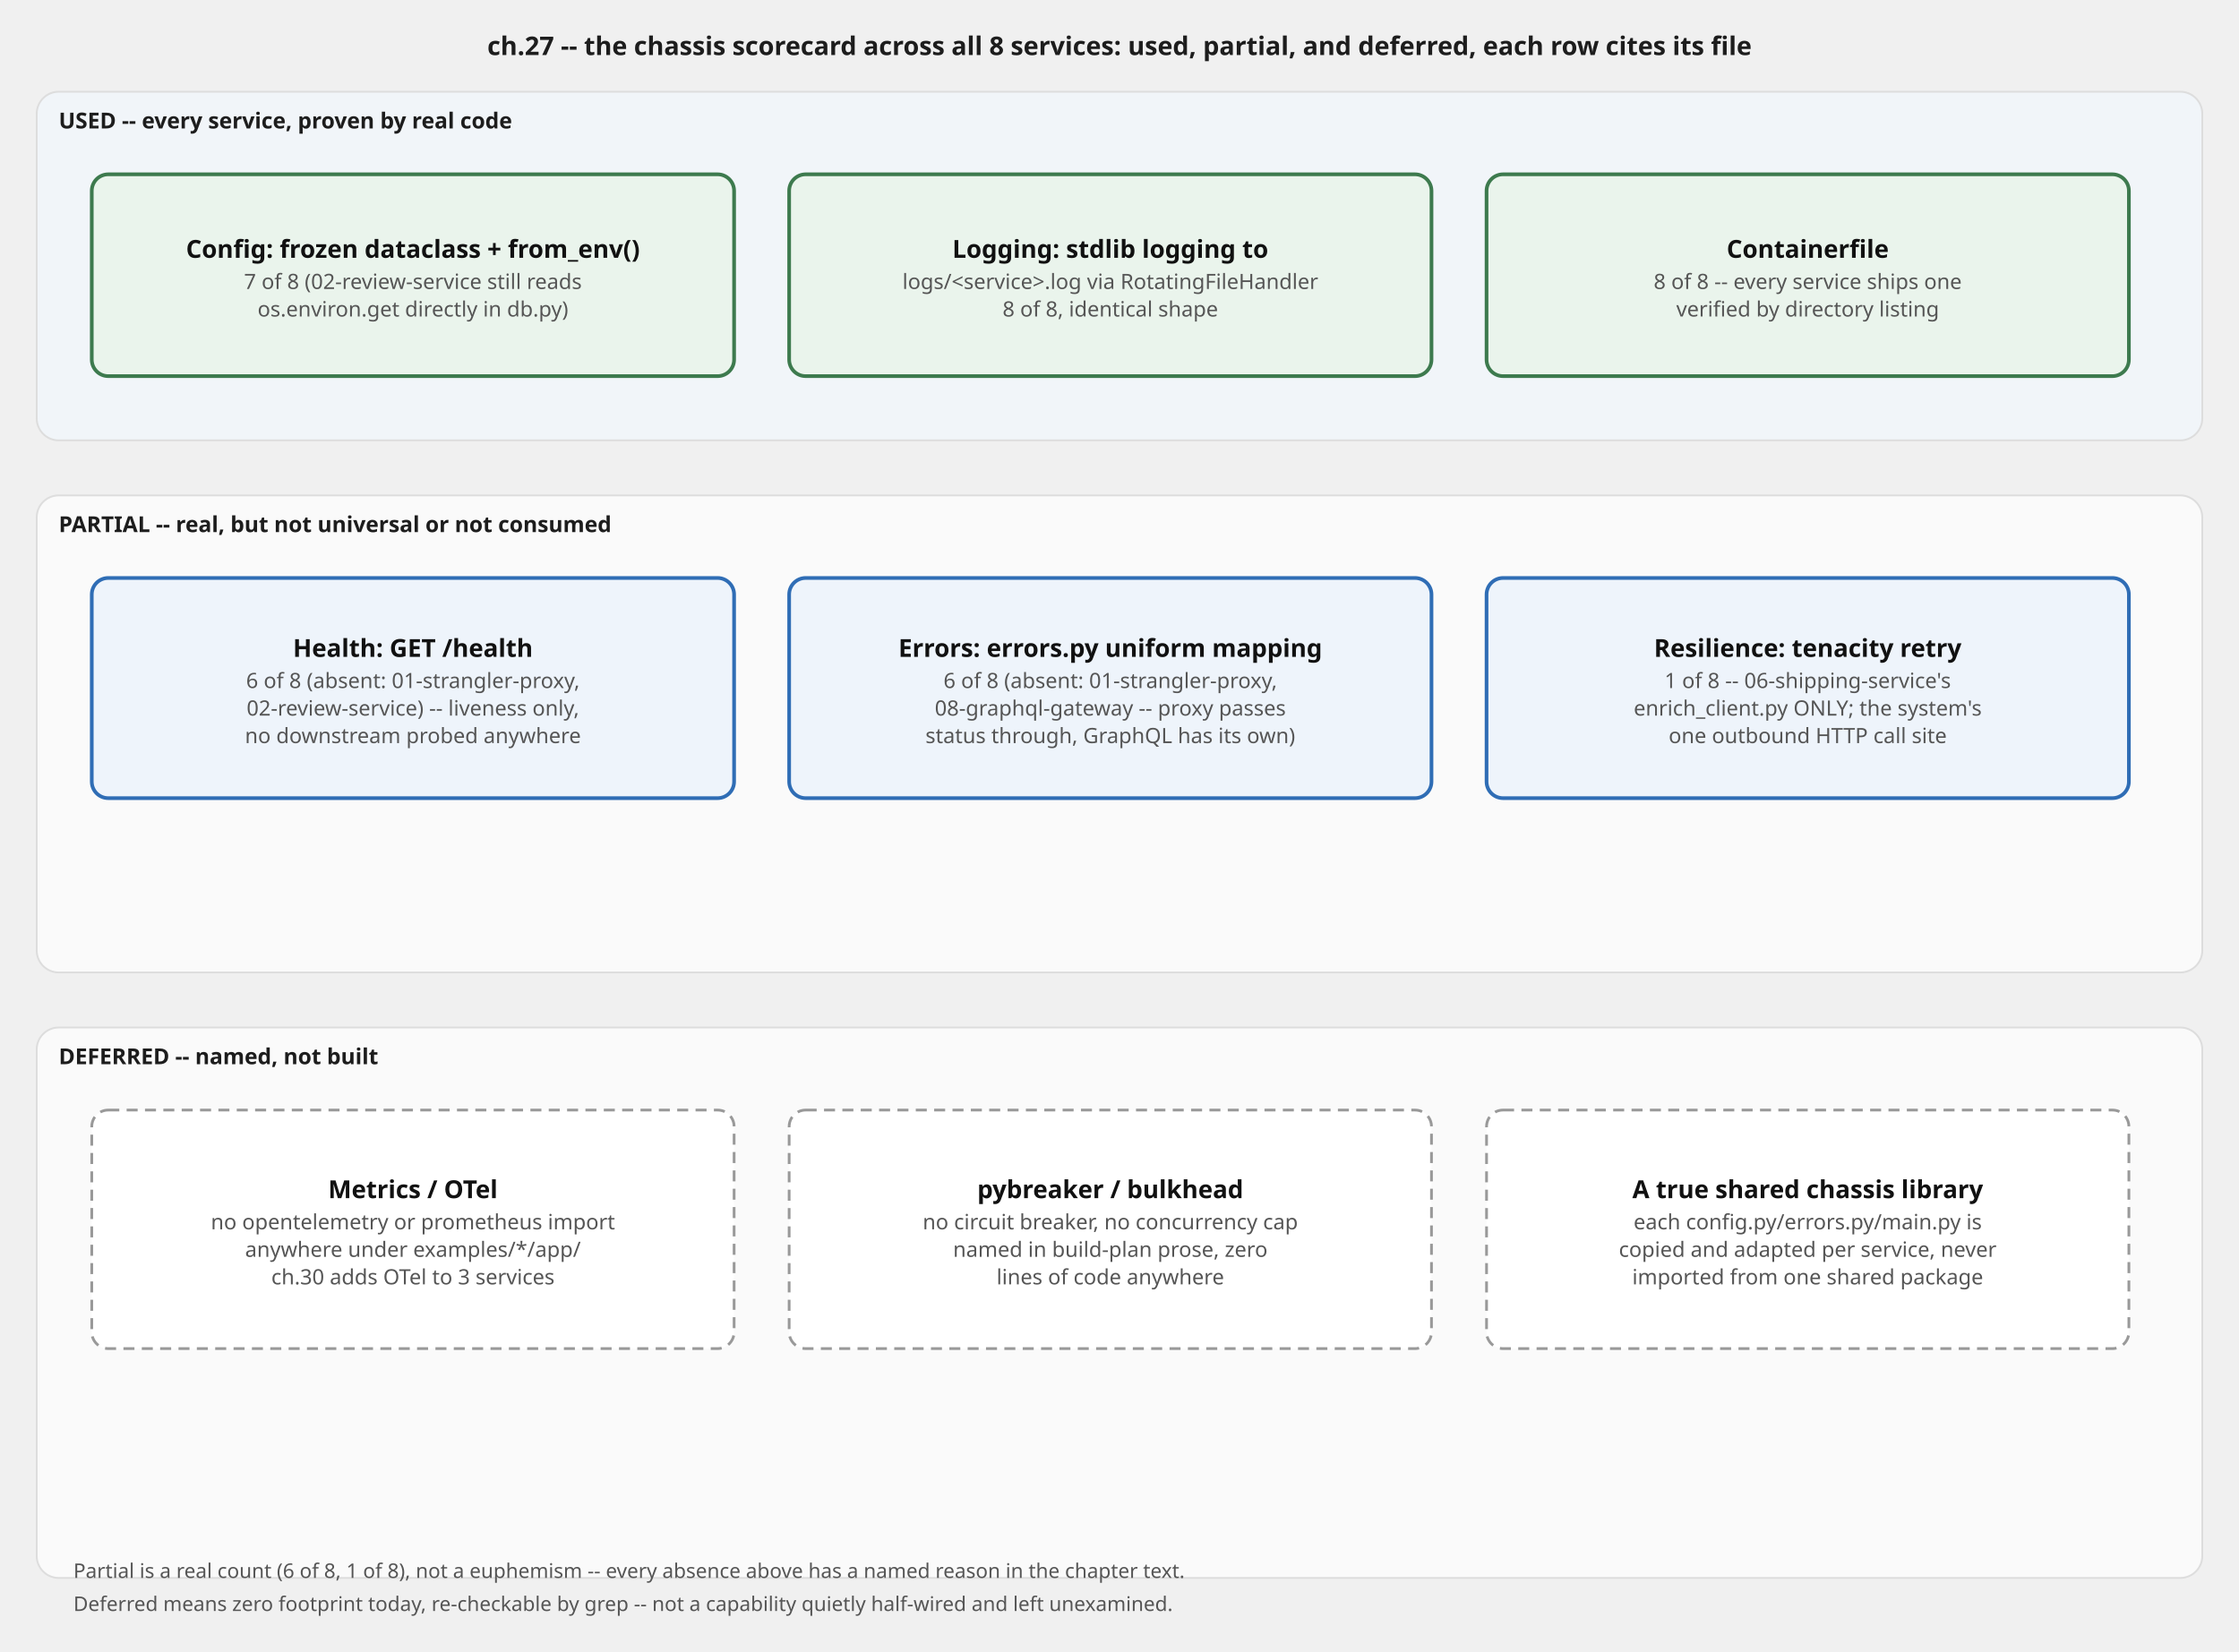
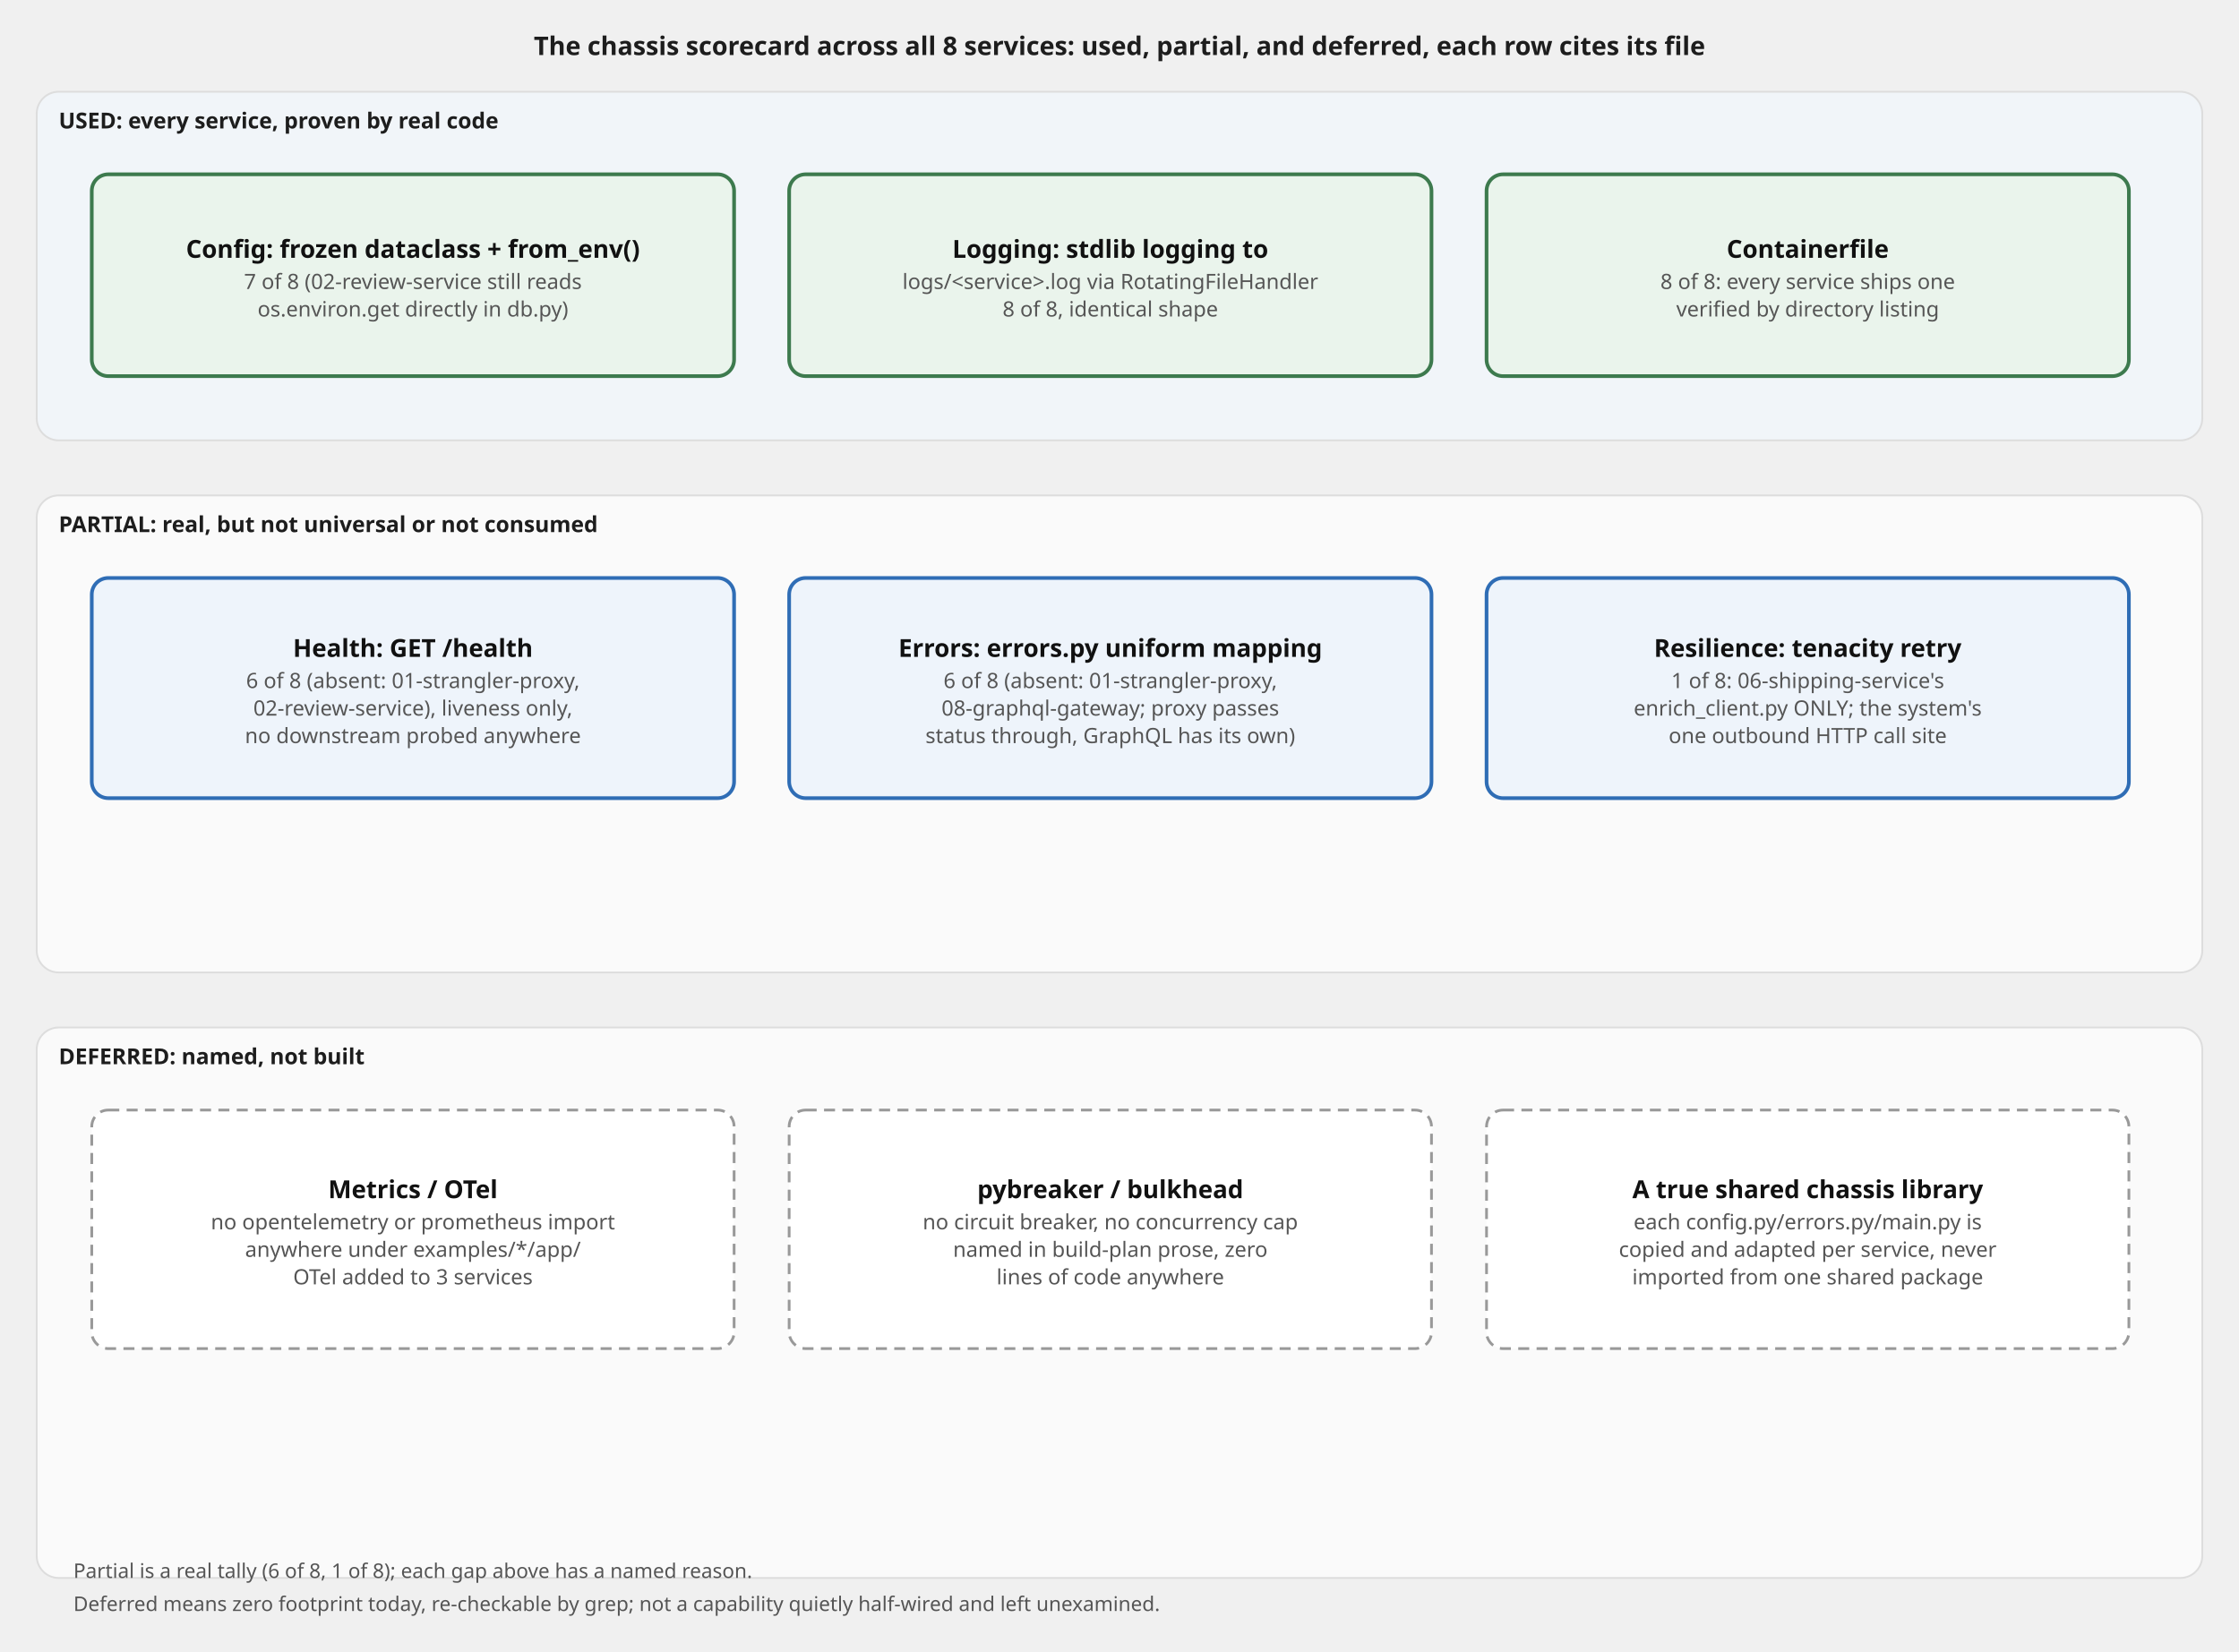
<svg xmlns="http://www.w3.org/2000/svg" viewBox="0 0 1220 900" font-family="'Red Hat Text', system-ui, sans-serif" role="img">
  <defs>
    <marker id="a" viewBox="0 0 10 10" refX="8.5" refY="5" markerWidth="9" markerHeight="9" orient="auto-start-reverse">
      <path d="M0,0 L10,5 L0,10 z" fill="#555" />
    </marker>
    <marker id="am" viewBox="0 0 10 10" refX="8.5" refY="5" markerWidth="9" markerHeight="9" orient="auto-start-reverse">
      <path d="M0,0 L10,5 L0,10 z" fill="#2f5f3d" />
    </marker>
  </defs>
  <rect x="20" y="50" width="1180" height="190" rx="12" fill="#f1f5f9" stroke="#ddd" />
-   <text x="32" y="70" font-size="12" font-weight="700" fill="#1d1d1d">USED -- every service, proven by real code</text>
+   <text x="32" y="70" font-size="12" font-weight="700" fill="#1d1d1d">USED: every service, proven by real code</text>
  <rect x="20" y="270" width="1180" height="260" rx="12" fill="#fafafa" stroke="#ddd" />
-   <text x="32" y="290" font-size="12" font-weight="700" fill="#1d1d1d">PARTIAL -- real, but not universal or not consumed</text>
+   <text x="32" y="290" font-size="12" font-weight="700" fill="#1d1d1d">PARTIAL: real, but not universal or not consumed</text>
  <rect x="20" y="560" width="1180" height="300" rx="12" fill="#fafafa" stroke="#ddd" />
-   <text x="32" y="580" font-size="12" font-weight="700" fill="#1d1d1d">DEFERRED -- named, not built</text>
+   <text x="32" y="580" font-size="12" font-weight="700" fill="#1d1d1d">DEFERRED: named, not built</text>
  <rect x="50" y="95" width="350" height="110" rx="9" fill="#eaf4ec" stroke="#3d7a4e" stroke-width="2" />
  <text x="225.0" y="140.5" font-size="13.5" font-weight="700" fill="#111111" text-anchor="middle">Config: frozen dataclass + from_env()</text>
  <text x="225.0" y="157.5" font-size="11.5" fill="#555555" text-anchor="middle">7 of 8 (02-review-service still reads</text>
  <text x="225.0" y="172.5" font-size="11.5" fill="#555555" text-anchor="middle">os.environ.get directly in db.py)</text>
  <rect x="430" y="95" width="350" height="110" rx="9" fill="#eaf4ec" stroke="#3d7a4e" stroke-width="2" />
  <text x="605.0" y="140.5" font-size="13.5" font-weight="700" fill="#111111" text-anchor="middle">Logging: stdlib logging to</text>
  <text x="605.0" y="157.5" font-size="11.5" fill="#555555" text-anchor="middle">logs/&lt;service&gt;.log via RotatingFileHandler</text>
  <text x="605.0" y="172.5" font-size="11.5" fill="#555555" text-anchor="middle">8 of 8, identical shape</text>
  <rect x="810" y="95" width="350" height="110" rx="9" fill="#eaf4ec" stroke="#3d7a4e" stroke-width="2" />
  <text x="985.0" y="140.5" font-size="13.5" font-weight="700" fill="#111111" text-anchor="middle">Containerfile</text>
-   <text x="985.0" y="157.5" font-size="11.5" fill="#555555" text-anchor="middle">8 of 8 -- every service ships one</text>
+   <text x="985.0" y="157.5" font-size="11.5" fill="#555555" text-anchor="middle">8 of 8: every service ships one</text>
  <text x="985.0" y="172.5" font-size="11.5" fill="#555555" text-anchor="middle">verified by directory listing</text>
  <rect x="50" y="315" width="350" height="120" rx="9" fill="#eef4fb" stroke="#2f6db5" stroke-width="2" />
  <text x="225.0" y="358.0" font-size="13.5" font-weight="700" fill="#111111" text-anchor="middle">Health: GET /health</text>
  <text x="225.0" y="375.0" font-size="11.5" fill="#555555" text-anchor="middle">6 of 8 (absent: 01-strangler-proxy,</text>
-   <text x="225.0" y="390.0" font-size="11.5" fill="#555555" text-anchor="middle">02-review-service) -- liveness only,</text>
+   <text x="225.0" y="390.0" font-size="11.5" fill="#555555" text-anchor="middle">02-review-service), liveness only,</text>
  <text x="225.0" y="405.0" font-size="11.5" fill="#555555" text-anchor="middle">no downstream probed anywhere</text>
  <rect x="430" y="315" width="350" height="120" rx="9" fill="#eef4fb" stroke="#2f6db5" stroke-width="2" />
  <text x="605.0" y="358.0" font-size="13.5" font-weight="700" fill="#111111" text-anchor="middle">Errors: errors.py uniform mapping</text>
  <text x="605.0" y="375.0" font-size="11.5" fill="#555555" text-anchor="middle">6 of 8 (absent: 01-strangler-proxy,</text>
-   <text x="605.0" y="390.0" font-size="11.5" fill="#555555" text-anchor="middle">08-graphql-gateway -- proxy passes</text>
+   <text x="605.0" y="390.0" font-size="11.5" fill="#555555" text-anchor="middle">08-graphql-gateway; proxy passes</text>
  <text x="605.0" y="405.0" font-size="11.5" fill="#555555" text-anchor="middle">status through, GraphQL has its own)</text>
  <rect x="810" y="315" width="350" height="120" rx="9" fill="#eef4fb" stroke="#2f6db5" stroke-width="2" />
  <text x="985.0" y="358.0" font-size="13.5" font-weight="700" fill="#111111" text-anchor="middle">Resilience: tenacity retry</text>
-   <text x="985.0" y="375.0" font-size="11.5" fill="#555555" text-anchor="middle">1 of 8 -- 06-shipping-service's</text>
+   <text x="985.0" y="375.0" font-size="11.5" fill="#555555" text-anchor="middle">1 of 8: 06-shipping-service's</text>
  <text x="985.0" y="390.0" font-size="11.5" fill="#555555" text-anchor="middle">enrich_client.py ONLY; the system's</text>
  <text x="985.0" y="405.0" font-size="11.5" fill="#555555" text-anchor="middle">one outbound HTTP call site</text>
  <rect x="50" y="605" width="350" height="130" rx="9" fill="#ffffff" stroke="#999999" stroke-width="1.5" stroke-dasharray="6 4" />
  <text x="225.0" y="653.0" font-size="13.5" font-weight="700" fill="#111111" text-anchor="middle">Metrics / OTel</text>
  <text x="225.0" y="670.0" font-size="11.5" fill="#555555" text-anchor="middle">no opentelemetry or prometheus import</text>
  <text x="225.0" y="685.0" font-size="11.5" fill="#555555" text-anchor="middle">anywhere under examples/*/app/</text>
-   <text x="225.0" y="700.0" font-size="11.5" fill="#555555" text-anchor="middle">ch.30 adds OTel to 3 services</text>
+   <text x="225.0" y="700.0" font-size="11.5" fill="#555555" text-anchor="middle">OTel added to 3 services</text>
  <rect x="430" y="605" width="350" height="130" rx="9" fill="#ffffff" stroke="#999999" stroke-width="1.5" stroke-dasharray="6 4" />
  <text x="605.0" y="653.0" font-size="13.5" font-weight="700" fill="#111111" text-anchor="middle">pybreaker / bulkhead</text>
  <text x="605.0" y="670.0" font-size="11.5" fill="#555555" text-anchor="middle">no circuit breaker, no concurrency cap</text>
  <text x="605.0" y="685.0" font-size="11.5" fill="#555555" text-anchor="middle">named in build-plan prose, zero</text>
  <text x="605.0" y="700.0" font-size="11.5" fill="#555555" text-anchor="middle">lines of code anywhere</text>
  <rect x="810" y="605" width="350" height="130" rx="9" fill="#ffffff" stroke="#999999" stroke-width="1.5" stroke-dasharray="6 4" />
  <text x="985.0" y="653.0" font-size="13.5" font-weight="700" fill="#111111" text-anchor="middle">A true shared chassis library</text>
  <text x="985.0" y="670.0" font-size="11.5" fill="#555555" text-anchor="middle">each config.py/errors.py/main.py is</text>
  <text x="985.0" y="685.0" font-size="11.5" fill="#555555" text-anchor="middle">copied and adapted per service, never</text>
  <text x="985.0" y="700.0" font-size="11.5" fill="#555555" text-anchor="middle">imported from one shared package</text>
-   <text x="610.0" y="30" font-size="14" fill="#1d1d1d" text-anchor="middle" font-weight="700">ch.27 -- the chassis scorecard across all 8 services: used, partial, and deferred, each row cites its file</text>
-   <text x="40" y="860" font-size="11" fill="#555555" text-anchor="start">Partial is a real count (6 of 8, 1 of 8), not a euphemism -- every absence above has a named reason in the chapter text.</text>
-   <text x="40" y="878" font-size="11" fill="#555555" text-anchor="start">Deferred means zero footprint today, re-checkable by grep -- not a capability quietly half-wired and left unexamined.</text>
+   <text x="610.0" y="30" font-size="14" fill="#1d1d1d" text-anchor="middle" font-weight="700">The chassis scorecard across all 8 services: used, partial, and deferred, each row cites its file</text>
+   <text x="40" y="860" font-size="11" fill="#555555" text-anchor="start">Partial is a real tally (6 of 8, 1 of 8); each gap above has a named reason.</text>
+   <text x="40" y="878" font-size="11" fill="#555555" text-anchor="start">Deferred means zero footprint today, re-checkable by grep; not a capability quietly half-wired and left unexamined.</text>
</svg>
